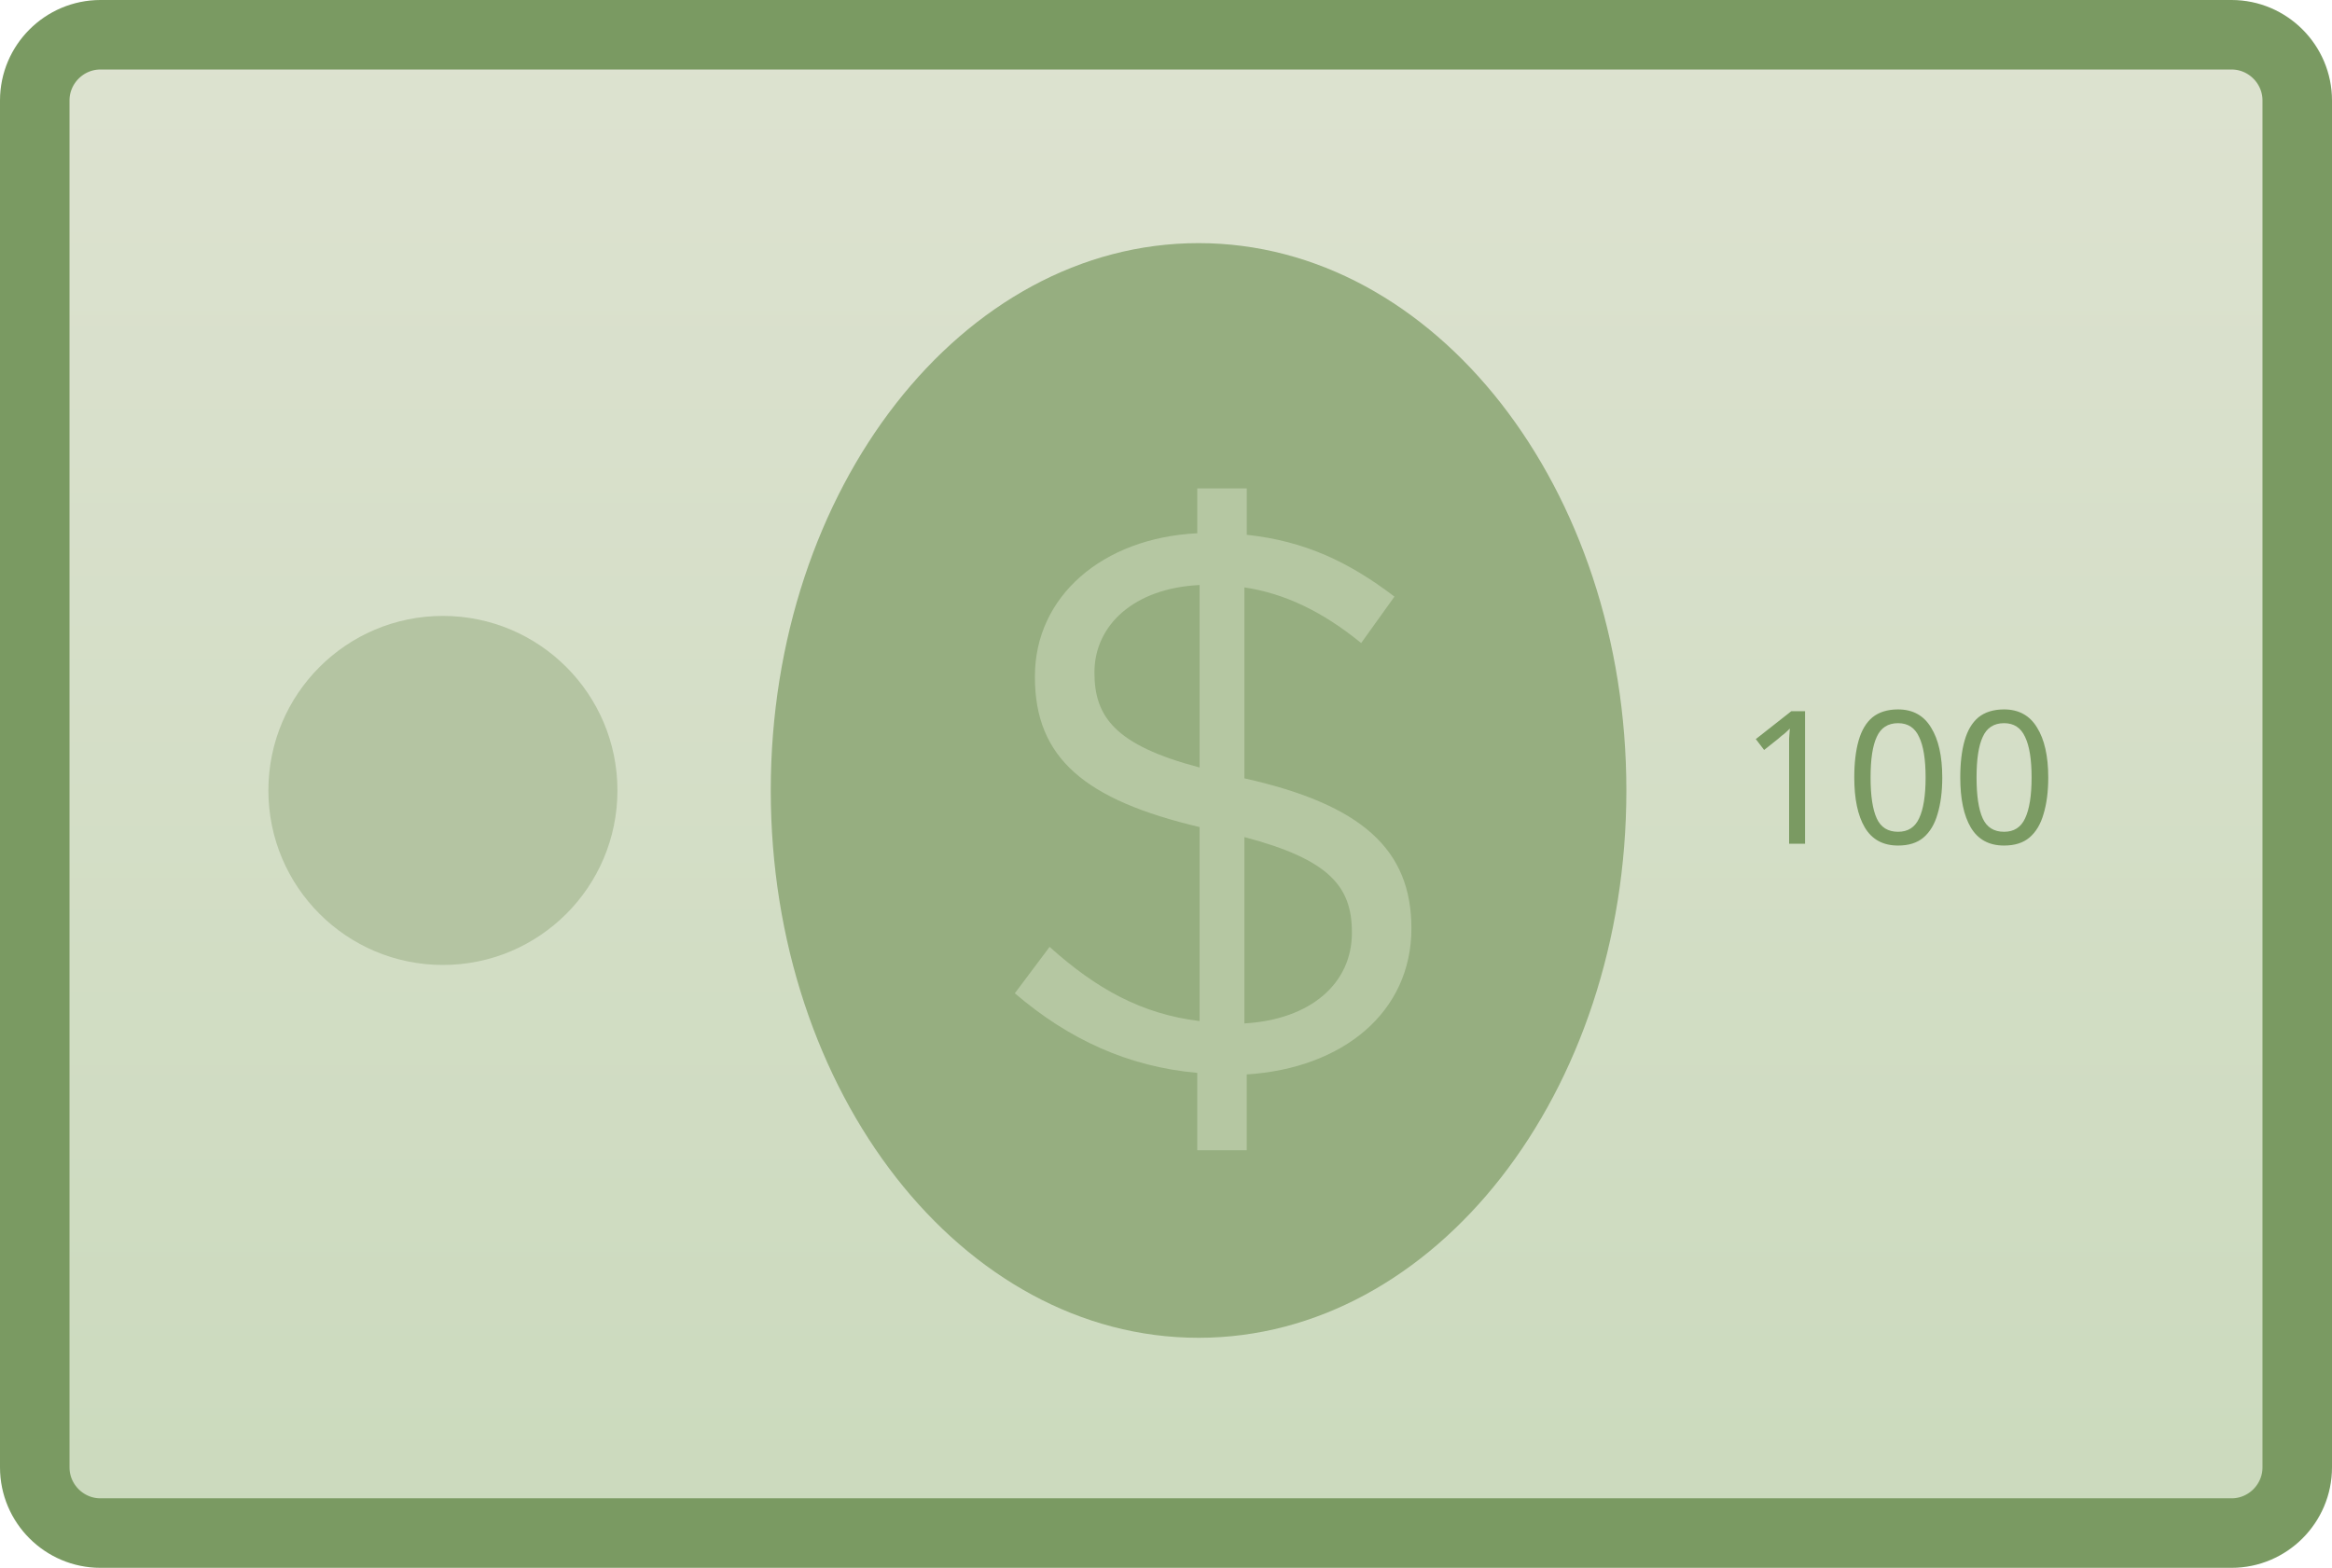
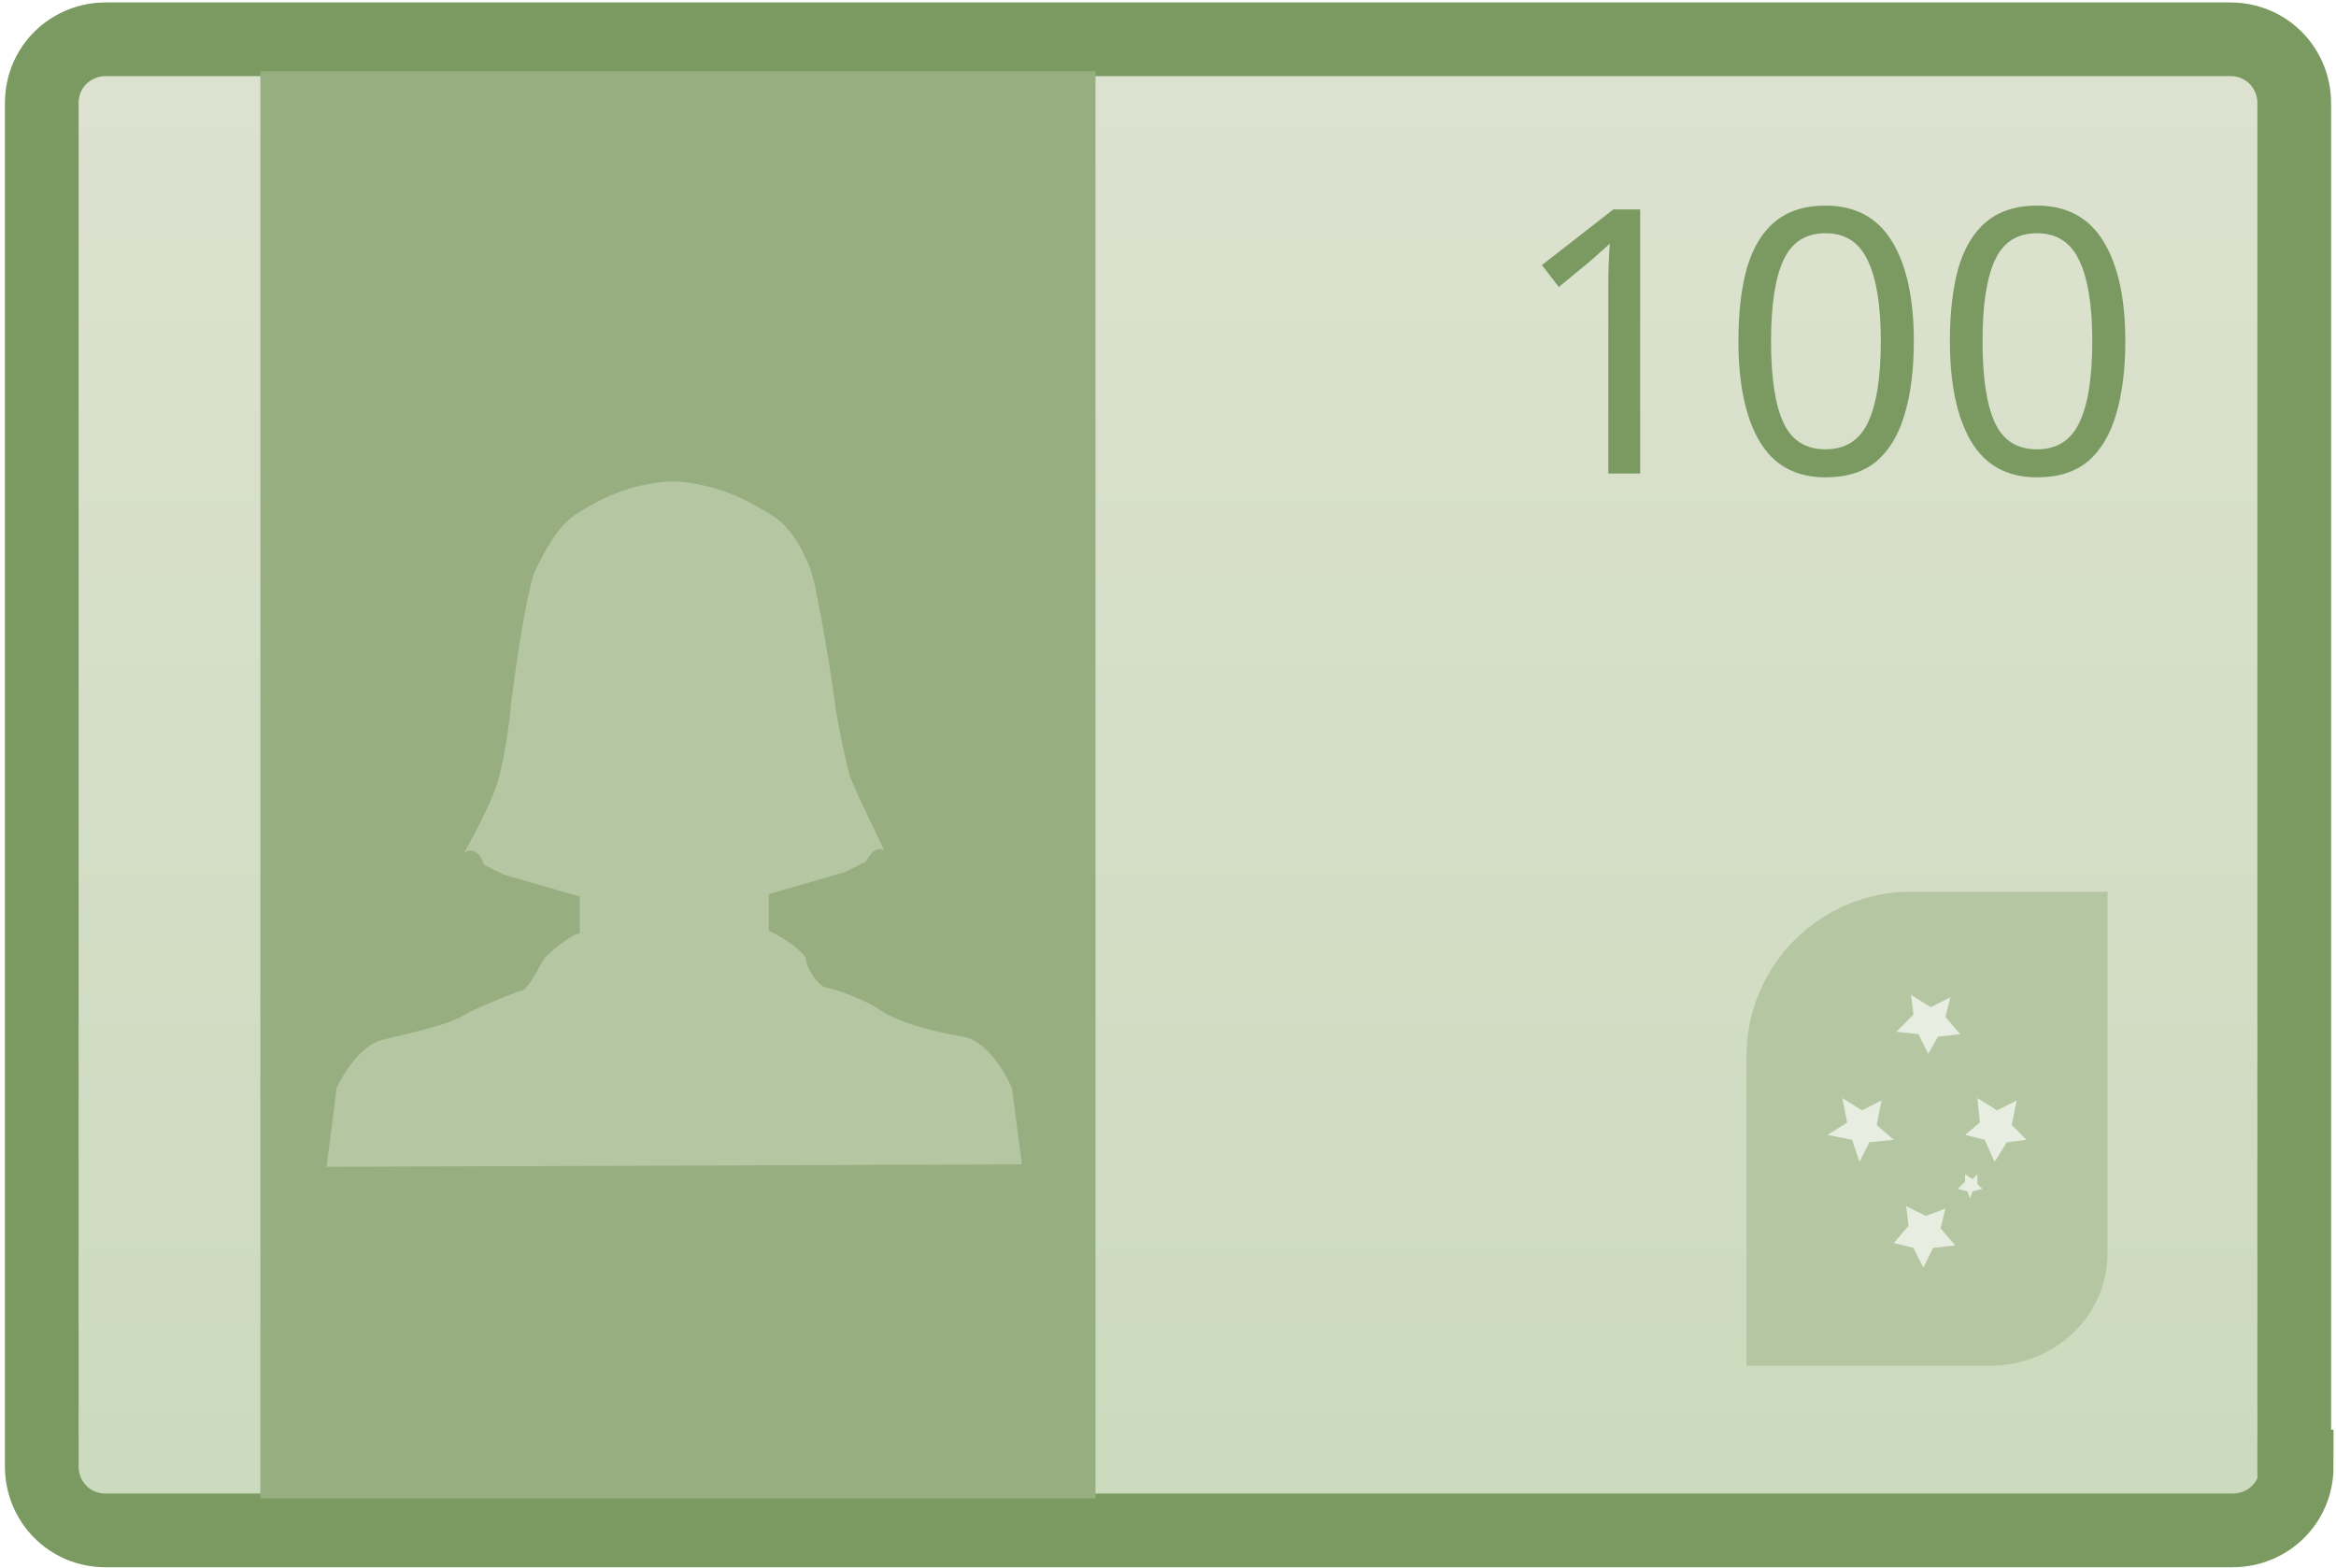
- <svg xmlns="http://www.w3.org/2000/svg" version="1.1" baseProfile="tiny" id="Layer_1" x="0px" y="0px" width="100.643px" height="67.665px" viewBox="0 0 100.643 67.665" xml:space="preserve">
+ <svg xmlns="http://www.w3.org/2000/svg" version="1.1" id="Layer_1" x="0px" y="0px" viewBox="0 0 95.1 63.8" enable-background="new 0 0 95.1 63.8" xml:space="preserve">
  <g>
-     <linearGradient id="SVGID_1_" gradientUnits="userSpaceOnUse" x1="50.321" y1="1.5" x2="50.321" y2="66.165">
+     <linearGradient id="SVGID_1_" gradientUnits="userSpaceOnUse" x1="-38.693" y1="558.35" x2="-38.693" y2="493.685" gradientTransform="matrix(0.9407 0 0 -0.9407 84.0114 526.7932)">
      <stop offset="0" style="stop-color:#DDE2D0" />
      <stop offset="1" style="stop-color:#CBDABD" />
    </linearGradient>
-     <path fill="url(#SVGID_1_)" d="M99.143,63.33c0,1.56-1.275,2.835-2.834,2.835H4.334c-1.559,0-2.834-1.275-2.834-2.835V4.335   C1.5,2.775,2.775,1.5,4.334,1.5h91.975c1.559,0,2.834,1.275,2.834,2.835V63.33z" />
-     <path fill="none" stroke="#7A9A62" stroke-width="3" stroke-miterlimit="10" d="M99.143,63.33c0,1.56-1.275,2.835-2.834,2.835   H4.334c-1.559,0-2.834-1.275-2.834-2.835V4.335C1.5,2.775,2.775,1.5,4.334,1.5h91.975c1.559,0,2.834,1.275,2.834,2.835V63.33z" />
+     <path fill="url(#SVGID_1_)" d="M93.5,59.7c0,1.5-1.2,2.6-2.6,2.6H4.3c-1.5,0-2.6-1.2-2.6-2.6V4.2c0-1.5,1.2-2.6,2.6-2.6h86.5   c1.5,0,2.6,1.2,2.6,2.6V59.7z" />
+     <path fill="none" stroke="#7A9A62" stroke-width="3" stroke-miterlimit="10" d="M93.5,59.7c0,1.5-1.2,2.6-2.6,2.6H4.3   c-1.5,0-2.6-1.2-2.6-2.6V4.2c0-1.5,1.2-2.6,2.6-2.6h86.5c1.5,0,2.6,1.2,2.6,2.6V59.7z" />
  </g>
-   <ellipse fill="#96AE80" cx="51.727" cy="34.115" rx="18.463" ry="23.622" />
-   <circle fill="#B4C4A2" cx="19.115" cy="34.114" r="7.532" />
-   <rect x="75.057" y="30.734" fill="none" width="24.086" height="18.78" />
-   <text transform="matrix(1 0 0 1 75.0571 36.4141)" fill="#7A9A62" font-family="'Gotham-Medium'" font-size="8">100</text>
-   <g>
-     <path fill="#B5C7A2" d="M58.744,27.753c-1.635-1.334-3.268-2.137-5.039-2.402v8.241c5.071,1.133,7.208,3.069,7.208,6.475   c0,3.604-2.936,6.036-7.107,6.304v3.271h-2.135v-3.338c-2.97-0.266-5.539-1.435-7.874-3.436l1.501-2.002   c2.004,1.801,3.971,2.902,6.473,3.201v-8.372c-4.938-1.168-7.107-2.97-7.107-6.474v-0.033c0-3.438,2.905-5.972,7.008-6.173V21.08   h2.135v2.001c2.502,0.269,4.405,1.169,6.374,2.668L58.744,27.753z M51.771,33.124v-7.875c-2.834,0.135-4.538,1.737-4.538,3.771   C47.233,30.924,48.102,32.157,51.771,33.124z M53.705,36.127v8.042c2.872-0.166,4.639-1.735,4.639-3.905v-0.031   C58.344,38.264,57.377,37.096,53.705,36.127z" />
-   </g>
+   <rect x="61.4" y="8.3" fill="none" width="32.1" height="16.8" />
+   <text transform="matrix(1 0 0 1 61.4286 19.2757)" fill="#7A9A62" font-family="'Gotham-Medium'" font-size="15.051">100</text>
+   <rect x="10.6" y="2.9" fill="#96AE80" width="34" height="58.1" />
+   <path fill="#B5C7A2" d="M41.6,47.4c0-0.1-0.4-3-0.4-3.1c0,0-0.8-1.9-2-2.1s-2.7-0.6-3.4-1.1c-0.4-0.3-1.6-0.8-2.2-0.9  c-0.3-0.1-0.8-0.8-0.8-1.2c-0.2-0.4-1.2-1-1.5-1.1v-1.5l3.1-0.9l0.8-0.4c0.1,0,0.3-0.7,0.8-0.5c0,0-1-2-1.4-3  c-0.3-1.1-0.6-2.8-0.6-2.9c0-0.2-0.7-4.7-1-5.5s-0.8-1.8-1.7-2.3c-0.8-0.5-2.1-1.2-3.8-1.3h-0.1h-0.1c-1.8,0.1-3,0.8-3.8,1.3  c-0.8,0.5-1.3,1.5-1.7,2.3c-0.4,0.8-1,5.4-1,5.5c0,0.2-0.2,1.9-0.5,3c-0.3,1.1-1.4,3-1.4,3c0.6-0.3,0.8,0.5,0.8,0.5s0.8,0.4,0.8,0.4  l3.1,0.9v1.5c-0.3,0-1.3,0.8-1.5,1.1c-0.2,0.4-0.6,1.1-0.8,1.2c-0.6,0.2-1.8,0.7-2.2,0.9c-0.7,0.5-2.2,0.8-3.4,1.1c-1.2,0.2-2,2-2,2  c0,0.1-0.4,3.1-0.4,3.2L41.6,47.4L41.6,47.4z" />
+   <path fill="#B5C7A2" d="M81,55.6h-9.9V43c0-3.7,3-6.7,6.7-6.7h8v14.5C85.9,53.5,83.7,55.6,81,55.6z" />
+   <polygon fill="#E8EDE1" points="79.8,42.1 78.9,42.2 78.5,42.9 78.1,42.1 77.2,42 77.9,41.3 77.8,40.5 78.6,41 79.4,40.6 79.2,41.4   " />
+   <polygon fill="#E8EDE1" points="82.5,46.4 81.7,46.5 81.2,47.3 80.8,46.4 80,46.2 80.6,45.7 80.5,44.7 81.3,45.2 82.1,44.8   81.9,45.8 " />
+   <polygon fill="#E8EDE1" points="77.1,46.4 76.1,46.5 75.7,47.3 75.4,46.4 74.4,46.2 75.2,45.7 75,44.7 75.8,45.2 76.6,44.8   76.4,45.8 " />
+   <polygon fill="#E8EDE1" points="79.6,50.7 78.7,50.8 78.3,51.6 77.9,50.8 77.1,50.6 77.7,49.9 77.6,49.1 78.4,49.5 79.2,49.2 79,50   " />
+   <polygon fill="#E8EDE1" points="80.7,48.4 80.3,48.5 80.2,48.8 80.1,48.5 79.7,48.4 80,48.1 80,47.8 80.3,48 80.5,47.8 80.5,48.2   " />
</svg>
